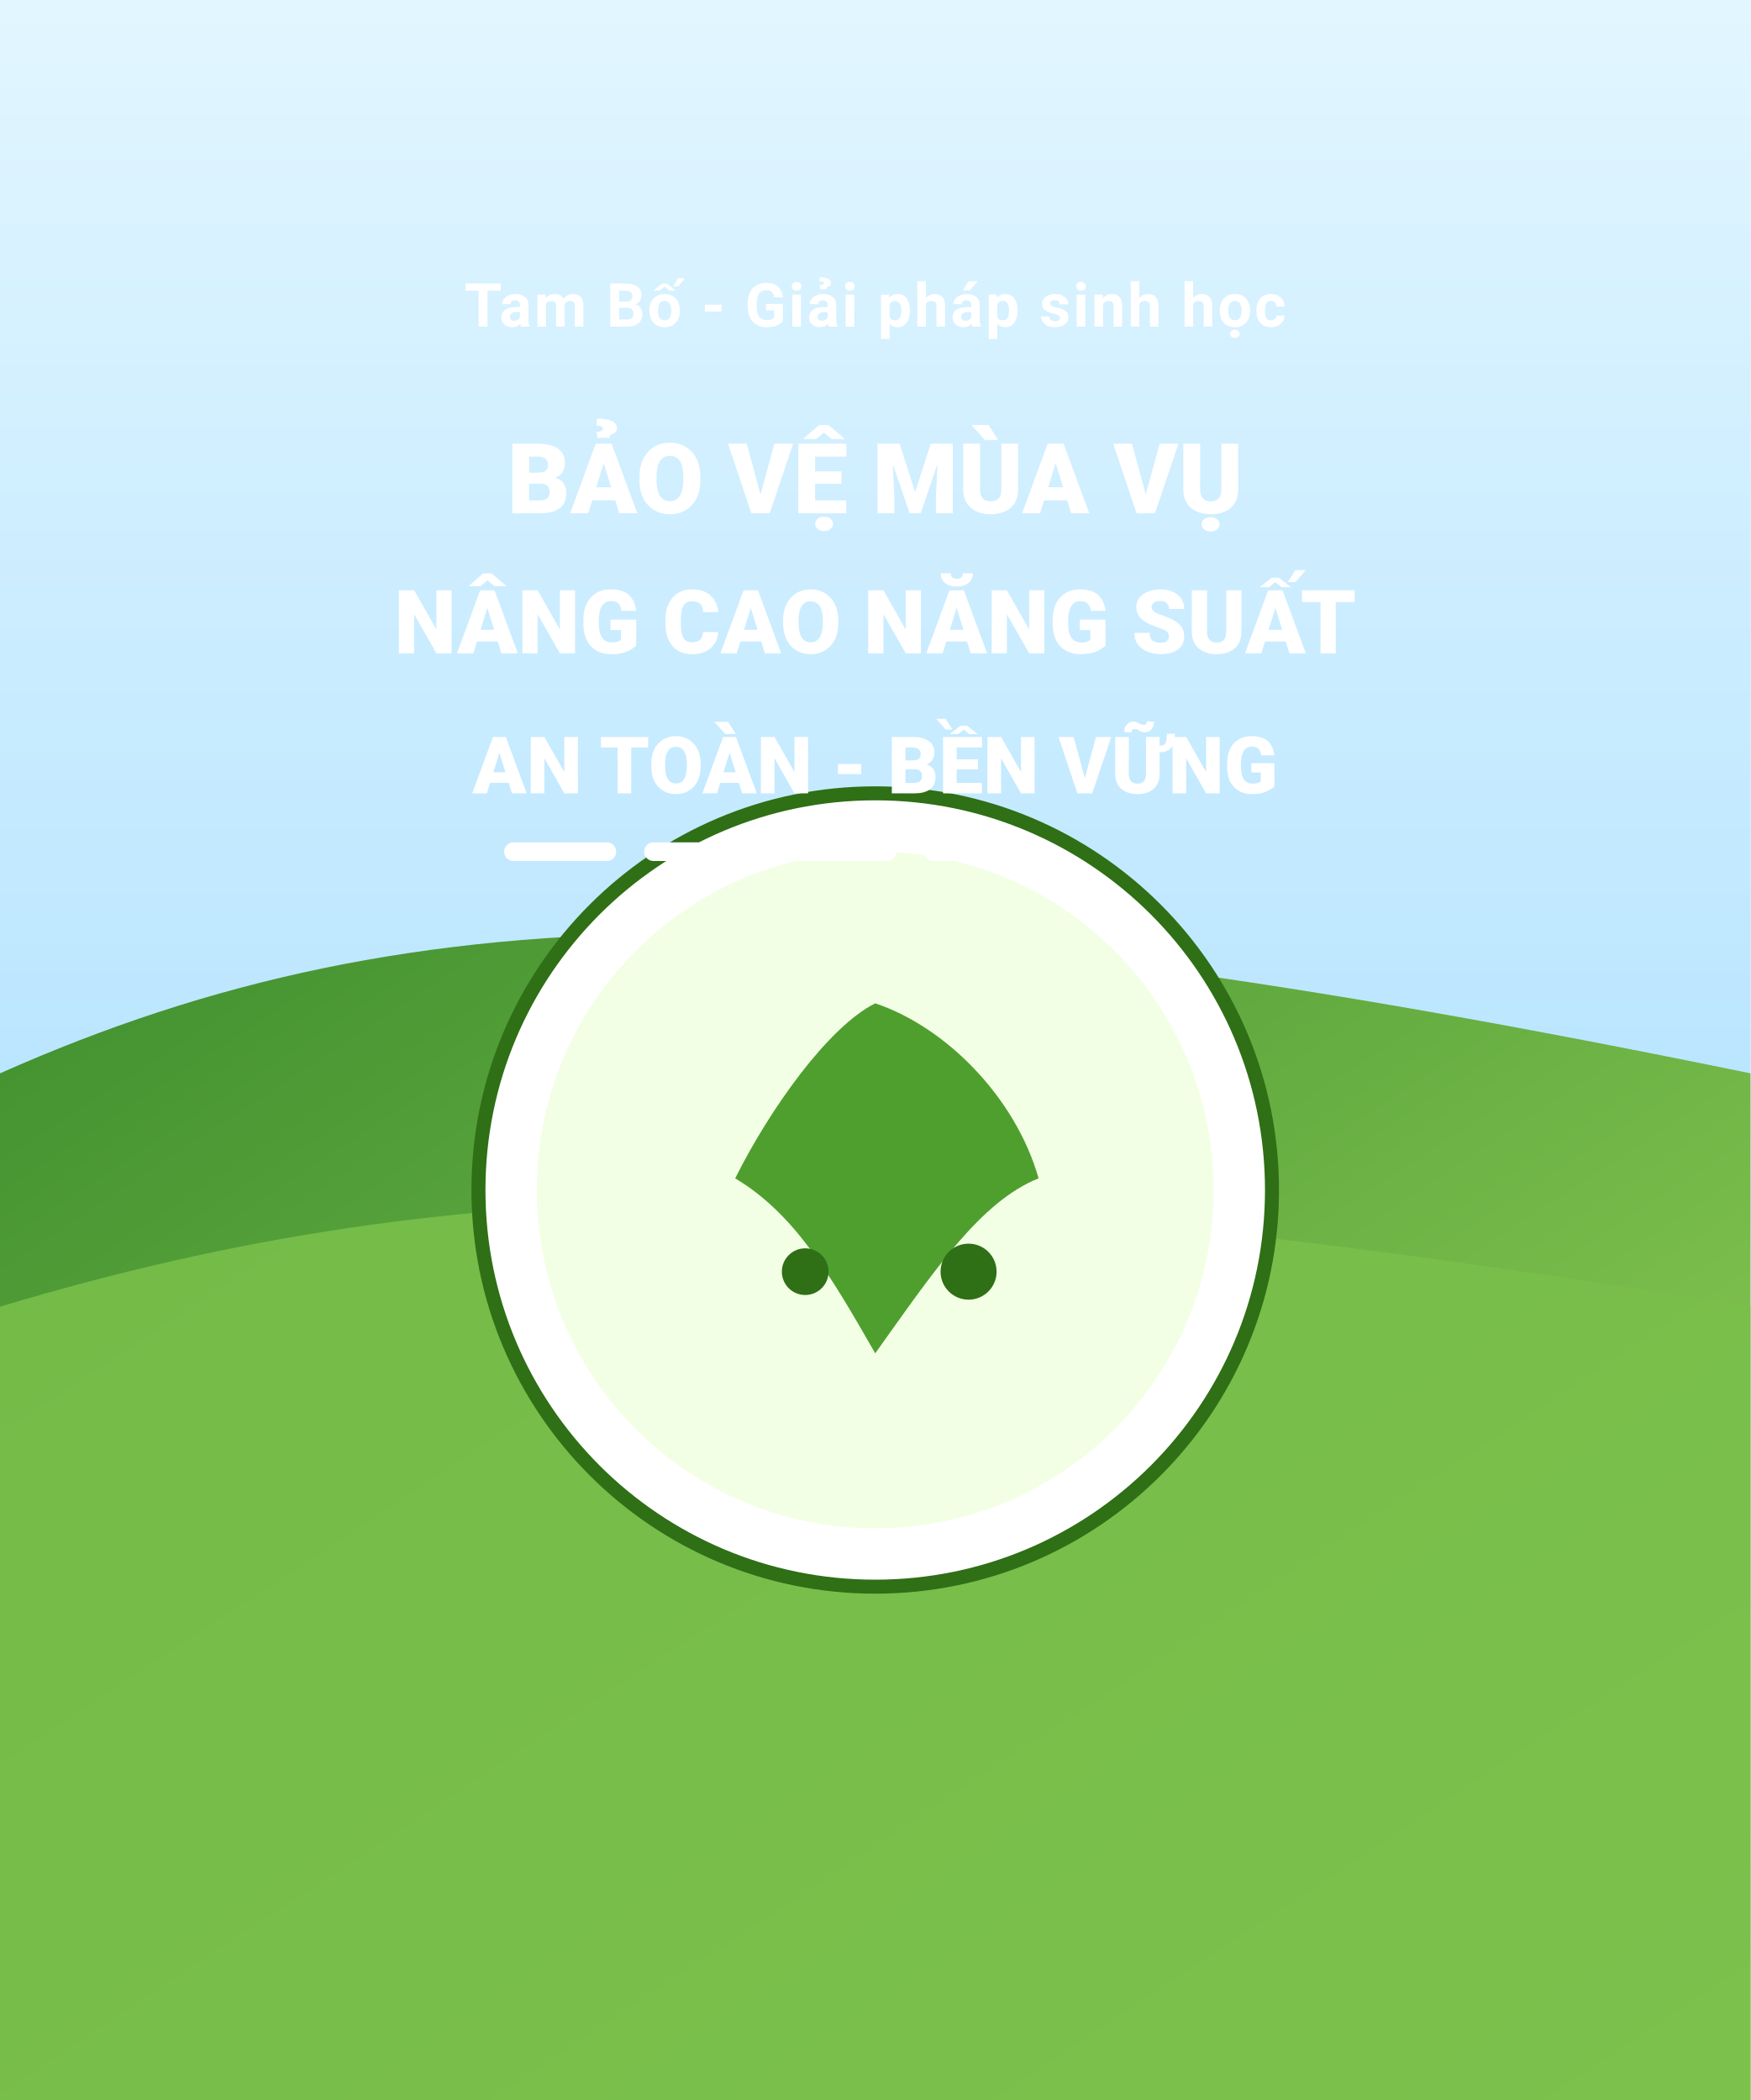
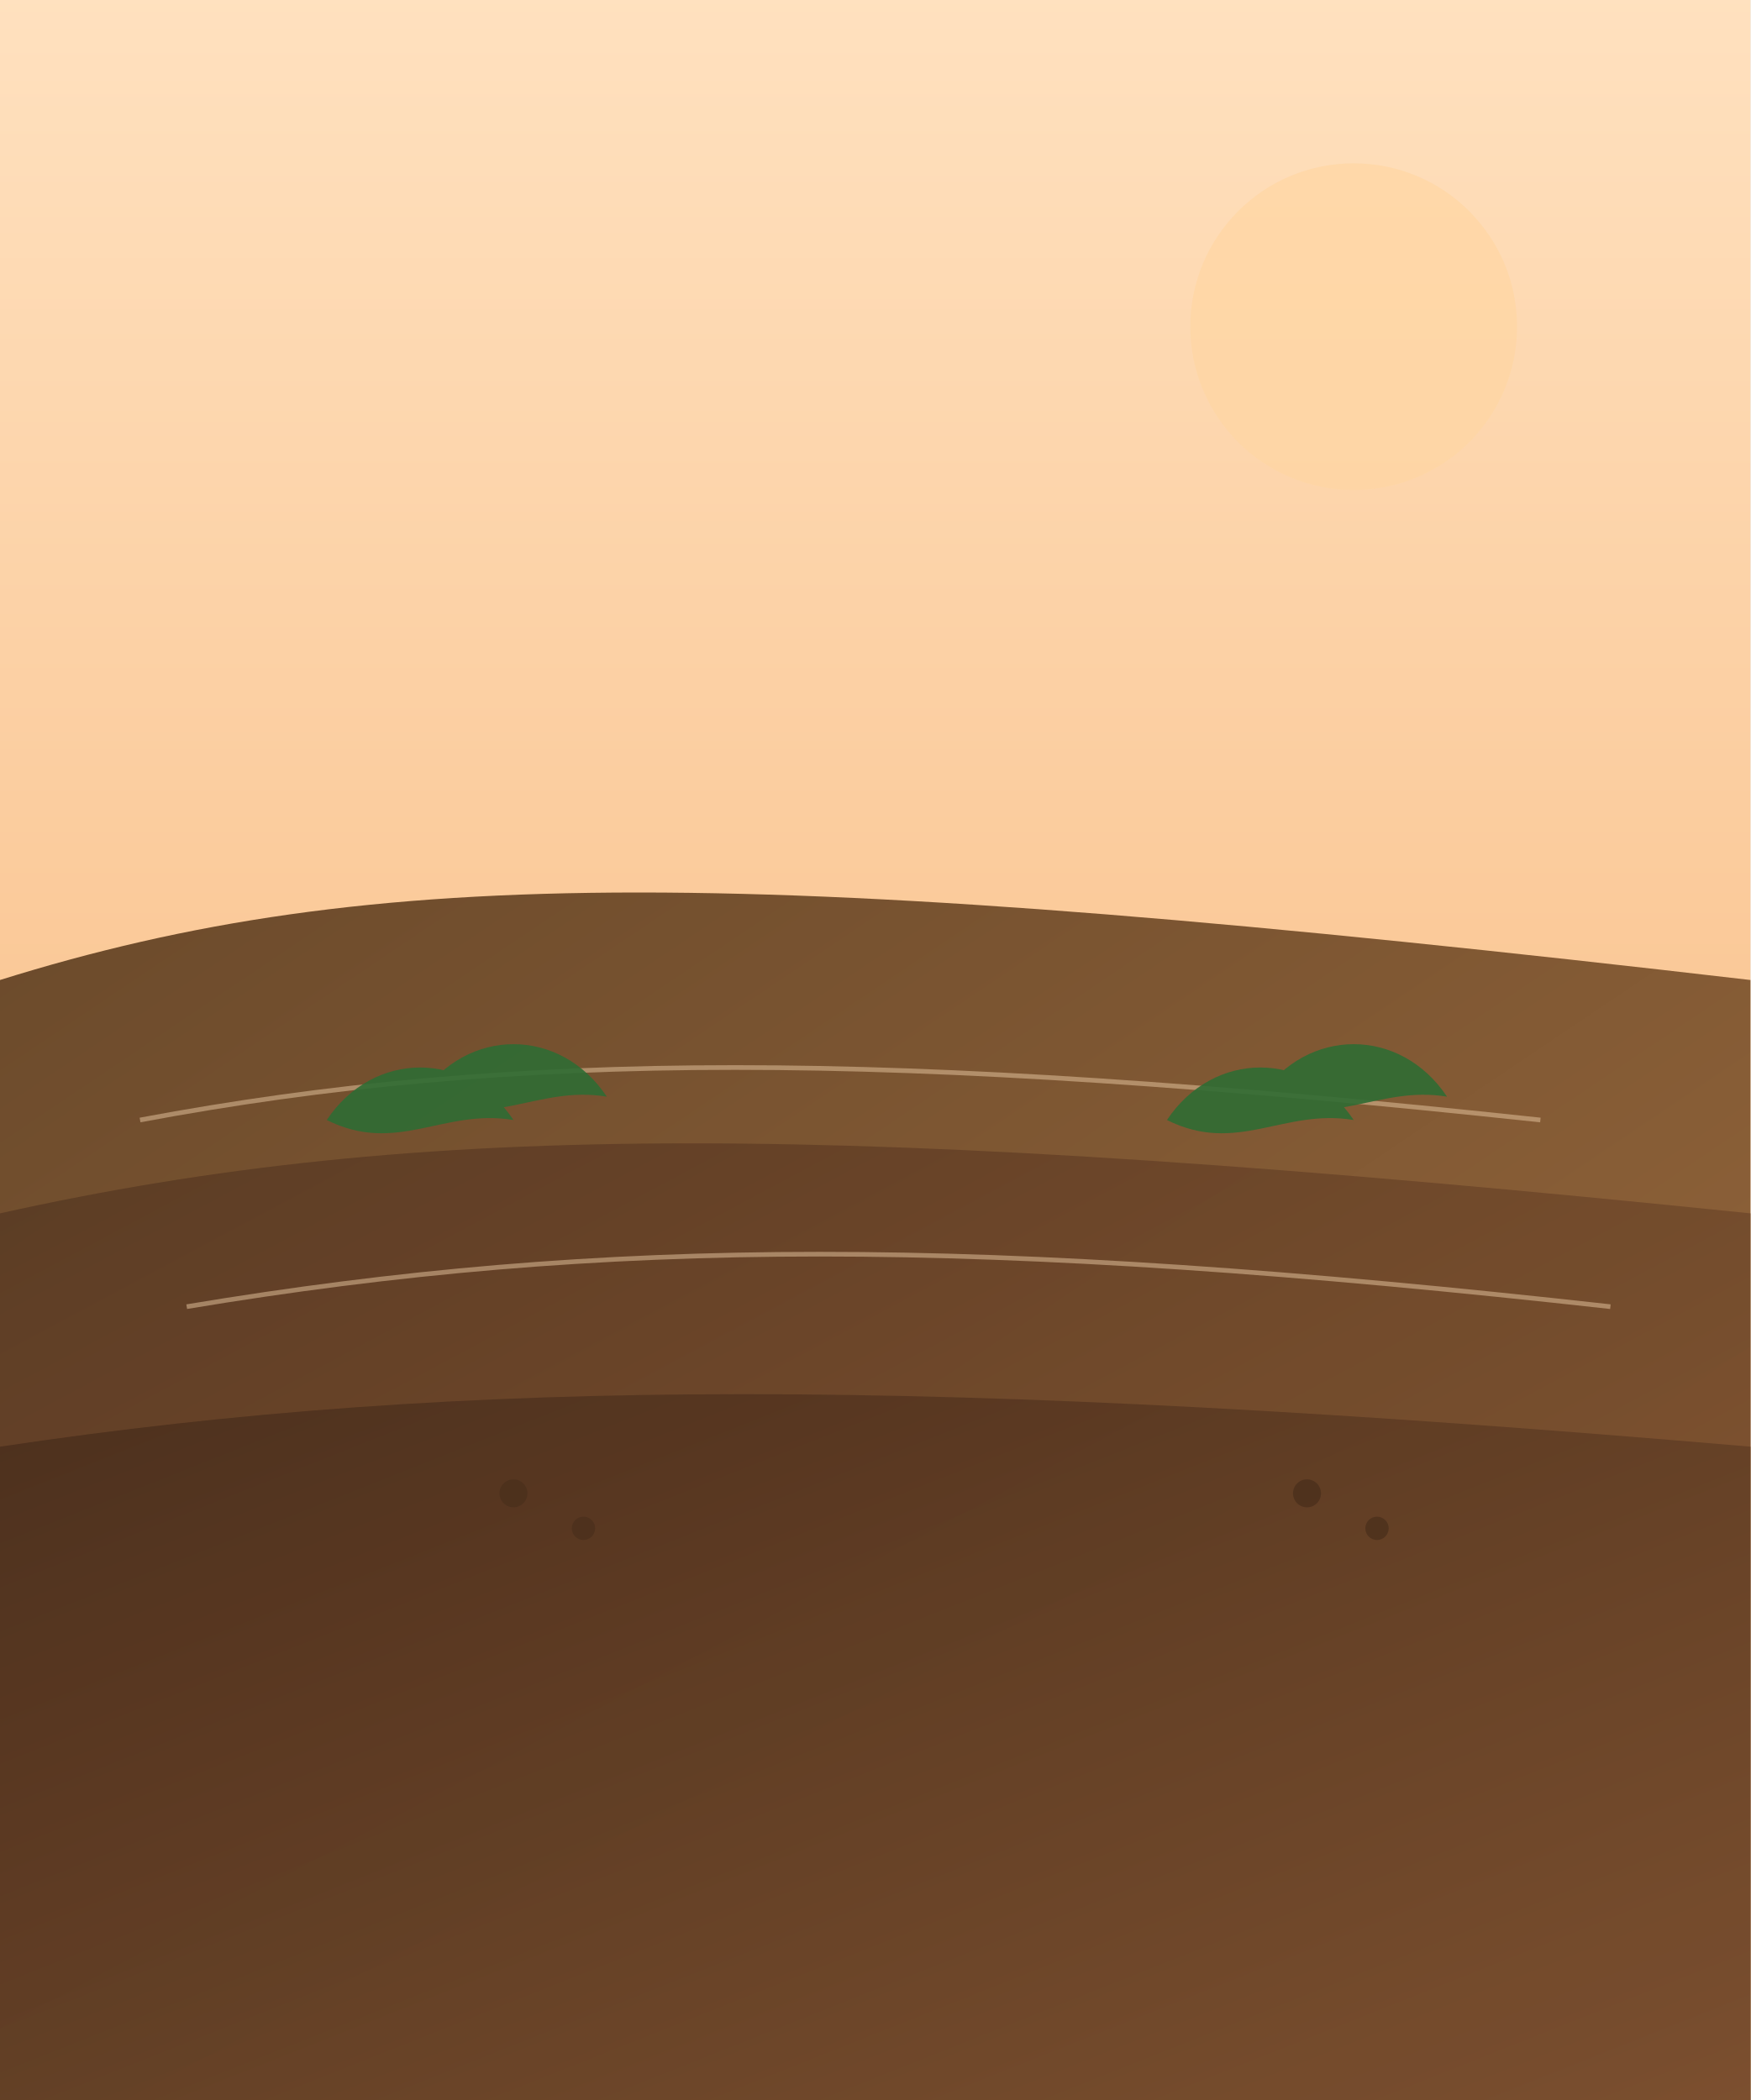
<svg xmlns="http://www.w3.org/2000/svg" width="750" height="900" viewBox="0 0 750 900" role="img" aria-labelledby="title desc">
  <defs>
-     <linearGradient id="sky2mb" x1="0" x2="0" y1="0" y2="1">
-       <stop offset="0%" stop-color="#e2f6ff" />
-       <stop offset="60%" stop-color="#b4e3ff" />
-       <stop offset="100%" stop-color="#84c58a" />
+     <linearGradient id="skyCoffeeMb" x1="0" x2="0" y1="0" y2="1">
+       <stop offset="0%" stop-color="#ffe1bf" />
+       <stop offset="60%" stop-color="#f9c28d" />
+       <stop offset="100%" stop-color="#a46f4a" />
    </linearGradient>
-     <linearGradient id="field2mb" x1="0" x2="1" y1="0" y2="1">
-       <stop offset="0%" stop-color="#3f8f2f" />
-       <stop offset="100%" stop-color="#9ad65b" />
+     <linearGradient id="hillCoffeeMb1" x1="0" x2="1" y1="0" y2="1">
+       <stop offset="0%" stop-color="#6b4a2b" />
+       <stop offset="100%" stop-color="#9c6b3e" />
+     </linearGradient>
+     <linearGradient id="hillCoffeeMb2" x1="0" x2="1" y1="0" y2="1">
+       <stop offset="0%" stop-color="#5a3b23" />
+       <stop offset="100%" stop-color="#8b5a35" />
+     </linearGradient>
+     <linearGradient id="hillCoffeeMb3" x1="0" x2="1" y1="0" y2="1">
+       <stop offset="0%" stop-color="#4b2f1c" />
+       <stop offset="100%" stop-color="#7b4f2f" />
    </linearGradient>
  </defs>
-   <rect width="750" height="900" fill="url(#sky2mb)" />
-   <path d="M0 460 C180 380 360 380 750 460 V900 H0 Z" fill="url(#field2mb)" />
-   <path d="M0 560 C200 500 380 500 750 560 V900 H0 Z" fill="#79bf4a" opacity="0.9" />
-   <circle cx="375" cy="510" r="170" fill="#ffffff" stroke="#2f6f16" stroke-width="6" />
-   <circle cx="375" cy="510" r="145" fill="#f2ffe4" />
-   <g transform="translate(375 510)">
-     <path d="M0 -80 C30 -70 60 -40 70 -5 C45 5 25 35 0 70 C-20 35 -35 10 -60 -5 C-45 -35 -20 -70 0 -80 Z" fill="#4f9f2e" />
-     <circle cx="40" cy="35" r="12" fill="#2f6f16" />
-     <circle cx="-30" cy="35" r="10" fill="#2f6f16" />
+   <rect width="750" height="900" fill="url(#skyCoffeeMb)" />
+   <circle cx="580" cy="140" r="70" fill="#ffd6a2" opacity="0.7" />
+   <path d="M0 420 C160 370 320 370 750 420 V900 H0 Z" fill="url(#hillCoffeeMb1)" />
+   <path d="M0 520 C180 480 360 480 750 520 V900 H0 Z" fill="url(#hillCoffeeMb2)" opacity="0.96" />
+   <path d="M0 620 C200 590 400 590 750 620 V900 H0 Z" fill="url(#hillCoffeeMb3)" opacity="0.95" />
+   <g stroke="#e8c7a1" stroke-width="2" opacity="0.5">
+     <path d="M60 480 C220 450 380 450 660 480" fill="none" />
+     <path d="M80 560 C260 530 420 530 690 560" fill="none" />
  </g>
-   <g fill="#ffffff" font-family="Roboto, Arial, sans-serif" text-anchor="middle">
-     <text x="375" y="140" font-size="26" font-weight="600" letter-spacing="1">Tam Bố - Giải pháp sinh học</text>
-     <text x="375" y="220" font-size="42" font-weight="800">BẢO VỆ MÙA VỤ</text>
-     <text x="375" y="280" font-size="38" font-weight="800">NÂNG CAO NĂNG SUẤT</text>
-     <text x="375" y="340" font-size="34" font-weight="800">AN TOÀN - BỀN VỮNG</text>
+   <g fill="#2f6b33" opacity="0.9">
+     <path d="M140 480 C160 450 200 450 220 480 C190 475 170 495 140 480 Z" />
+     <path d="M180 470 C200 440 240 440 260 470 C230 465 210 485 180 470 Z" />
+     <path d="M500 480 C520 450 560 450 580 480 C550 475 530 495 500 480 Z" />
+     <path d="M540 470 C560 440 600 440 620 470 C590 465 570 485 540 470 Z" />
  </g>
-   <g fill="none" stroke="#ffffff" stroke-width="8" stroke-linecap="round" transform="translate(220 365)">
-     <path d="M0 0 H40" />
-     <path d="M60 0 H100" />
-     <path d="M120 0 H160" />
-     <path d="M180 0 H220" />
+   <g fill="#4b2f1c" opacity="0.8">
+     <circle cx="220" cy="640" r="6" />
+     <circle cx="250" cy="655" r="5" />
+     <circle cx="560" cy="640" r="6" />
+     <circle cx="590" cy="655" r="5" />
  </g>
</svg>
